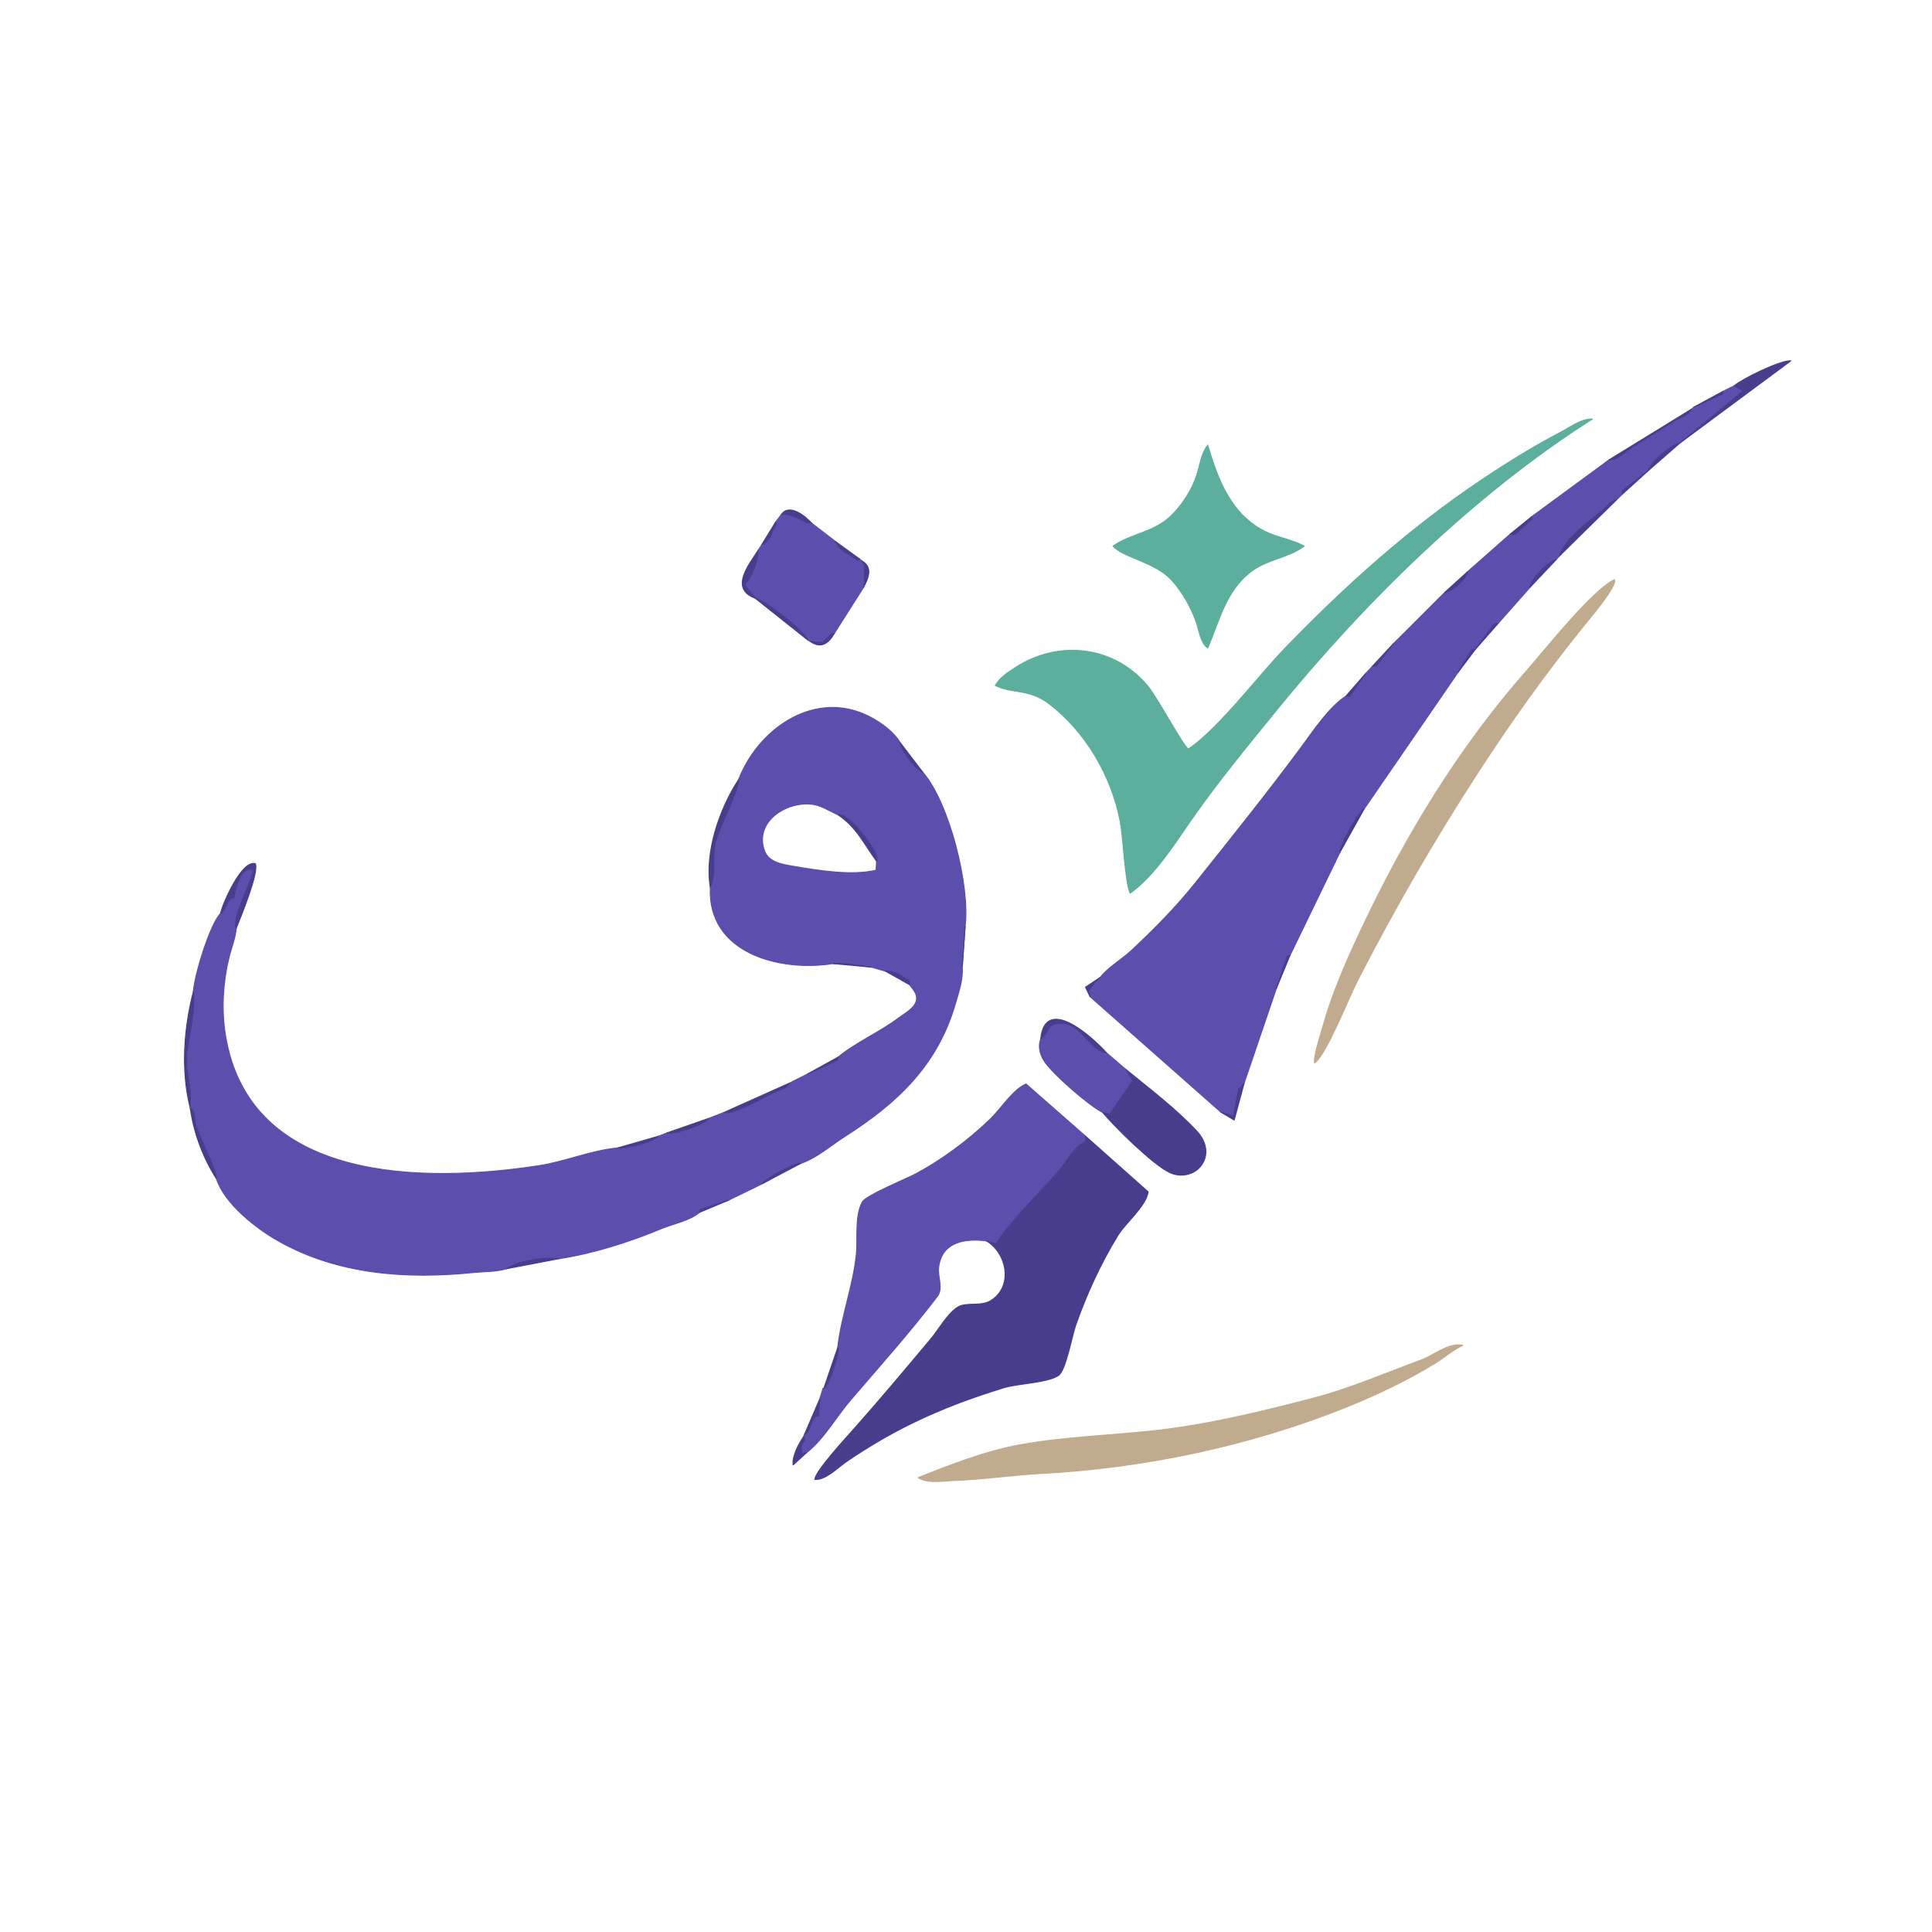
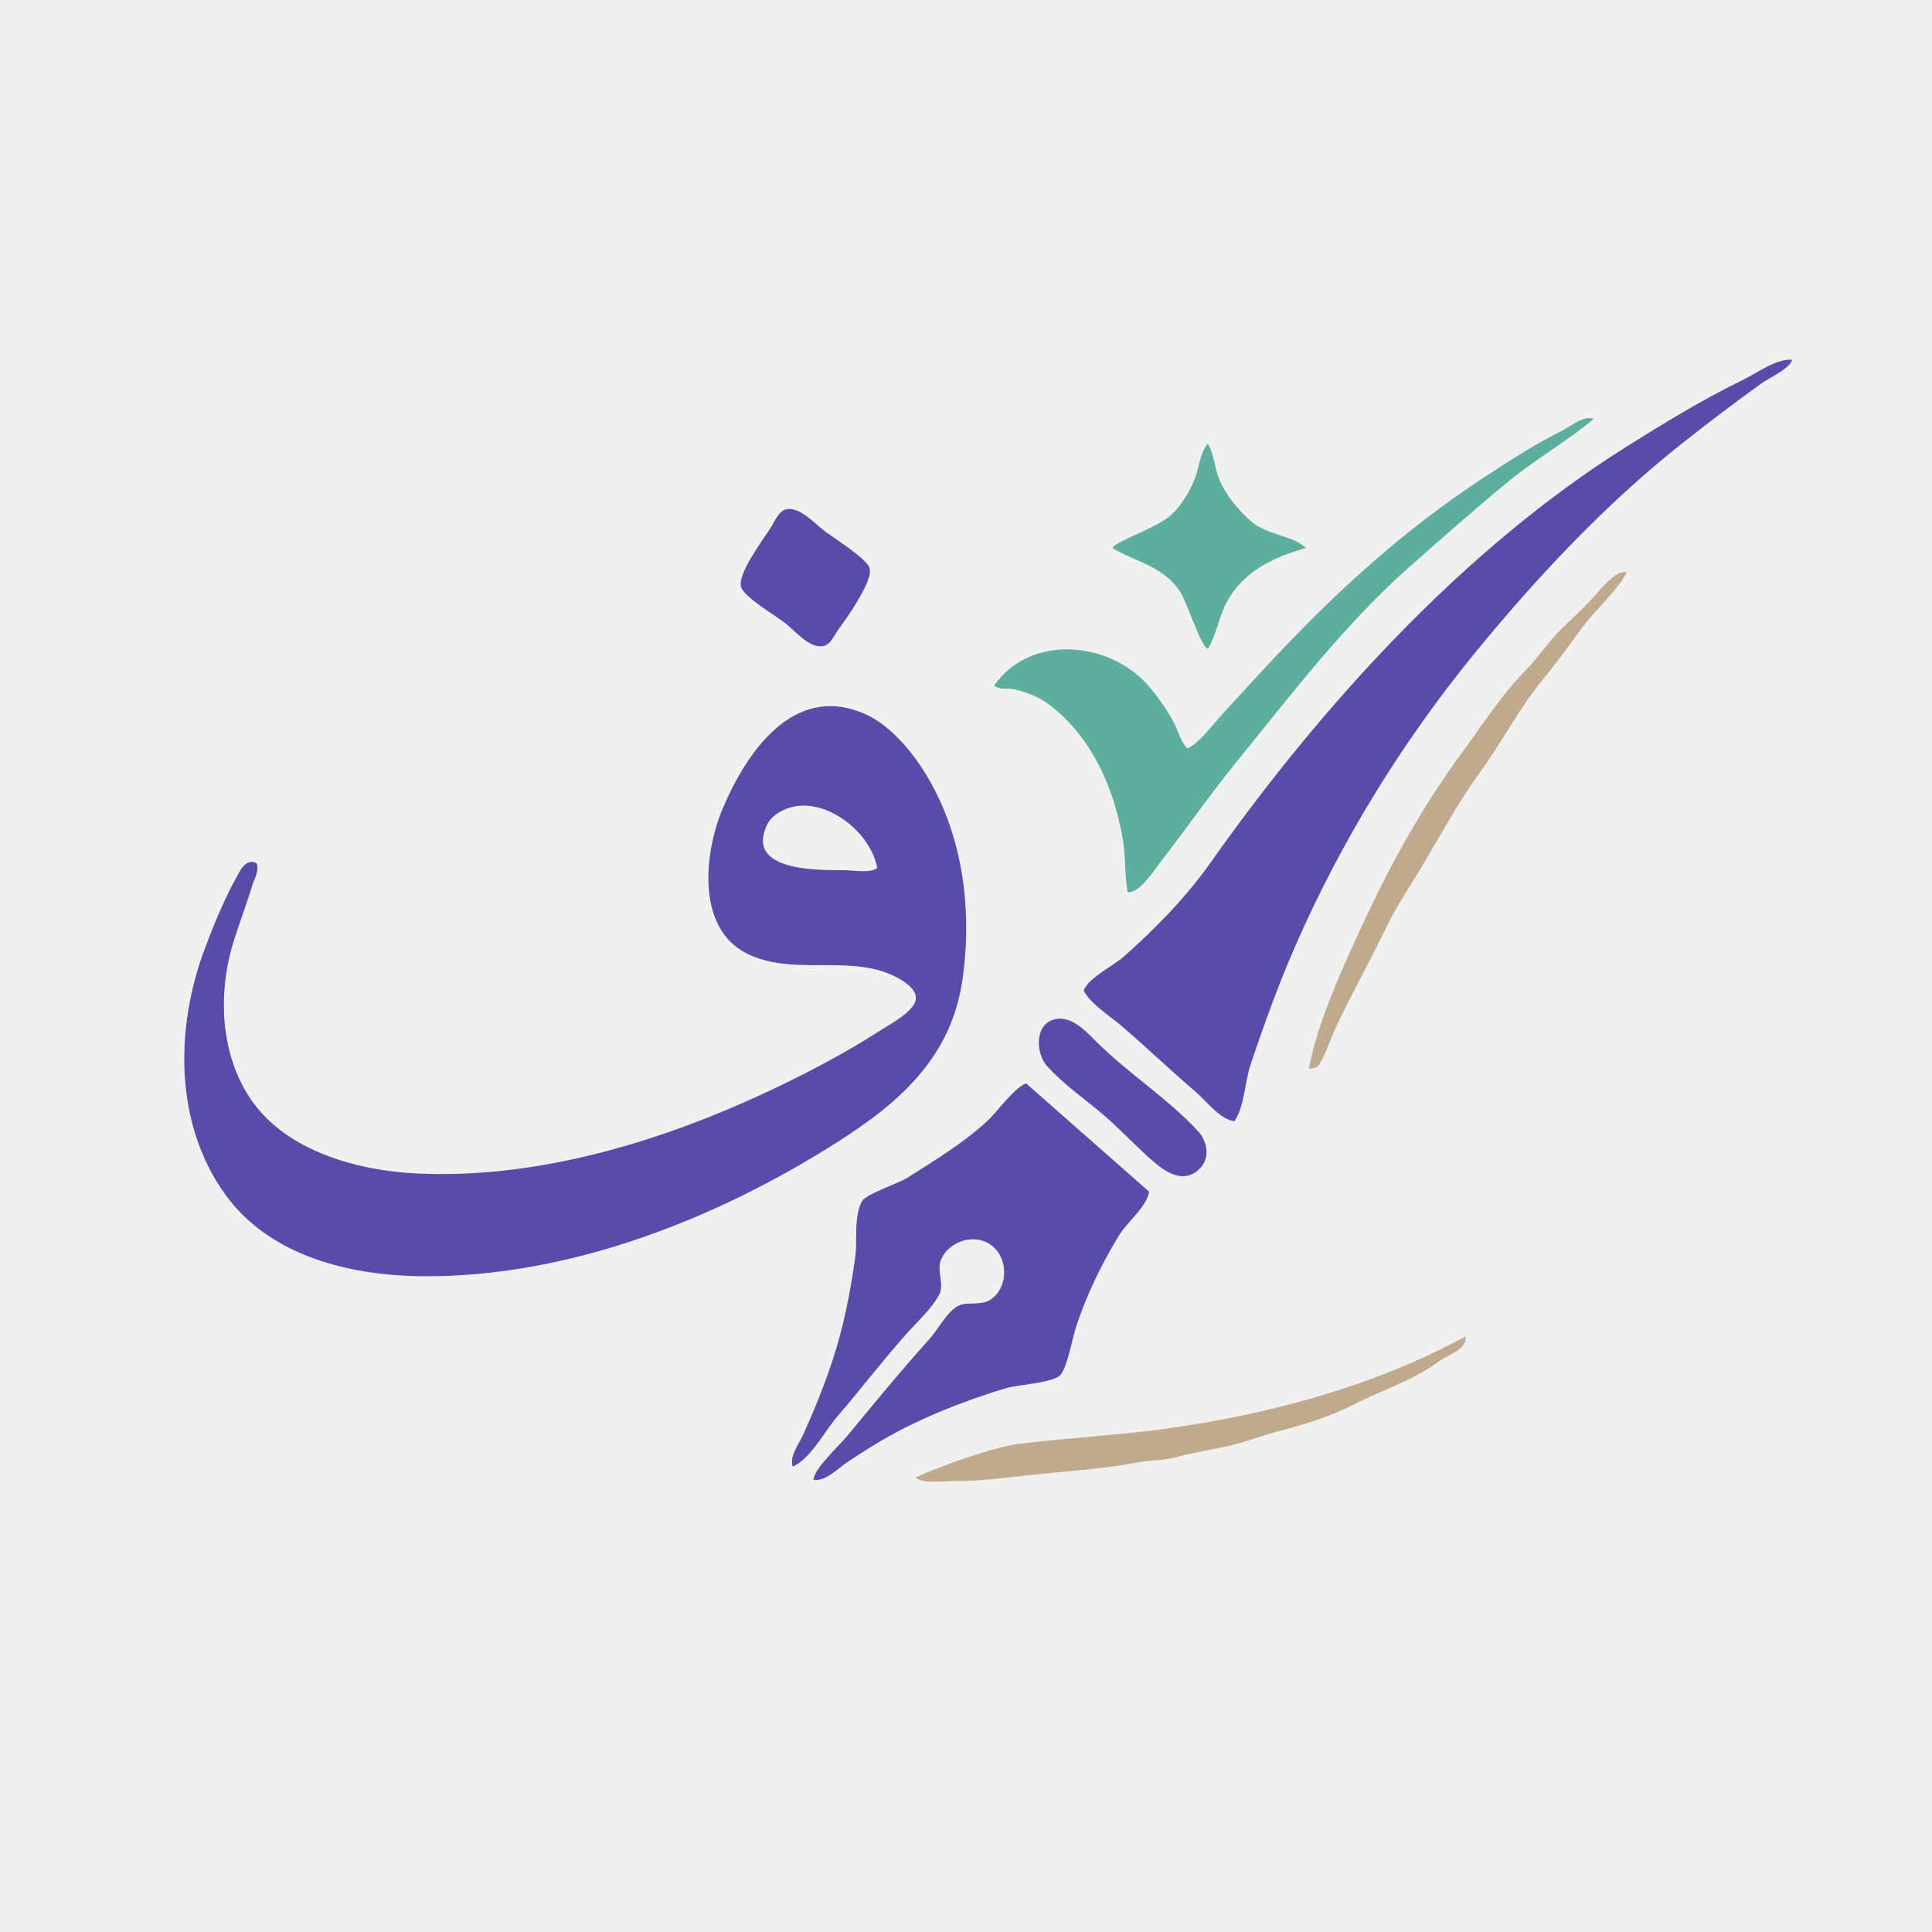
<svg xmlns="http://www.w3.org/2000/svg" viewBox="0 0 500 500" width="500" height="500">
-   <path d="M0.11 0.11C166.7 0.11 333.3 0.11 499.89 0.11C499.89 166.7 499.89 333.3 499.89 499.89C333.3 499.89 166.7 499.89 0.11 499.89C0.11 333.3 0.11 166.7 0.11 0.11ZM448.83 99.83C447.85 100.32 446.87 100.81 445.88 101.3C443.38 102.65 440.88 104 438.38 105.35C438.16 105.53 437.95 105.71 437.73 105.9C430.63 110.27 423.52 114.64 416.41 119.01C409.72 123.92 403.04 128.84 396.35 133.75C394.52 135.23 392.7 136.72 390.87 138.2C387.18 141.45 383.49 144.7 379.8 147.96C377.85 149.73 375.9 151.5 373.95 153.27C369.49 157.72 365.02 162.17 360.56 166.63C358.77 168.55 356.98 170.48 355.19 172.41C354.56 173.09 353.93 173.77 353.3 174.45C351.64 176.35 349.98 178.25 348.33 180.15C343.92 182.98 339.78 189.3 336.66 193.51C327.92 205.29 318.6 216.91 309.46 228.37C304.39 234.72 298.73 240.46 292.79 246C290.33 248.3 286.76 250.34 284.76 252.93C283.48 253.78 282.2 254.63 280.92 255.48C281.32 256.3 281.72 257.11 282.11 257.93C293.4 267.9 304.68 277.87 315.97 287.83C317.11 288.51 318.26 289.19 319.41 289.87C320.26 286.7 321.11 283.53 321.97 280.37C324.76 272.17 327.55 263.97 330.33 255.78C331.51 252.94 332.68 250.09 333.86 247.25C338.16 238.37 342.46 229.49 346.76 220.61C348.85 216.86 350.95 213.11 353.04 209.36C361.14 197.58 369.24 185.79 377.34 174C378.82 172.03 380.3 170.06 381.79 168.09C383.76 165.84 385.74 163.6 387.71 161.35C390.47 158.23 393.22 155.11 395.98 151.99C398.23 149.61 400.48 147.23 402.73 144.85C403.04 144.51 403.34 144.17 403.65 143.82C408.54 139.01 413.42 134.21 418.31 129.4C418.82 128.9 419.32 128.41 419.83 127.92C422.04 125.91 424.25 123.91 426.45 121.91C429.22 119.49 431.99 117.08 434.76 114.66C444.33 107.57 453.9 100.47 463.47 93.38C460.84 93.17 451.01 97.98 448.83 99.83ZM412.1 108.45C409.37 108.3 406.58 110.44 404.18 111.7C397.1 115.4 390.3 119.6 383.65 124.04C364.86 136.61 348.15 151.62 332.47 167.85C325.7 174.86 315.03 188.96 307.52 193.84C306.2 193.02 299.45 180.45 297.07 177.58C288.44 167.16 274.1 165.49 262.89 172.69C260.84 174.01 258.85 175.26 257.58 177.4C262.02 179.63 266.22 178.11 271.51 182.14C280.99 189.37 287.65 200.85 289.9 212.57C290.74 216.97 291.12 228.13 292.47 231.16C298.69 226.75 303.76 218.75 308.12 212.46C315 202.54 322.85 193.03 330.47 183.67C353.24 155.69 381.61 127.8 412.1 108.45ZM312.56 115.2C310.91 117.27 310.55 120.27 309.77 122.76C308.6 126.54 306.12 130.44 303.33 133.24C298.67 137.91 292.86 137.97 288.05 141.32C290.55 144.3 299.11 145.44 303.37 150.29C306.03 153.32 308.24 157.16 309.57 160.97C310.28 162.99 310.72 166.56 312.56 167.66C315.65 160.59 317.15 153.12 323.61 148.04C327.78 144.76 333.49 144.4 337.51 141.32C334.4 139.62 330.74 139.16 327.5 137.58C318.58 133.21 315.17 124.05 312.56 115.2ZM202.23 133.14C201.73 133.8 201.22 134.45 200.72 135.11C199.55 137.03 198.37 138.96 197.19 140.88C196.86 141.41 196.52 141.93 196.18 142.45C193.74 146.27 188.77 152.33 195.44 154.82C200 158.45 204.57 162.07 209.13 165.7C209.28 165.77 209.43 165.84 209.57 165.92C212.36 167.98 214.4 166.6 215.92 163.93C218.43 159.97 220.94 156.02 223.45 152.07C224.72 149.7 226.01 146.79 223.03 145.15C222.84 144.99 222.65 144.83 222.47 144.67C220.37 143.15 218.28 141.63 216.19 140.11C214.16 138.55 212.13 136.99 210.1 135.43C208.42 133.58 204.28 130.18 202.23 133.14ZM417.81 150C412.08 152.73 399.92 168.09 395.18 173.48C377.4 193.67 363.51 216.65 352.1 240.89C348.34 248.87 344.65 257.34 342.29 265.85C341.62 268.25 339.92 273.4 340.18 275.11C343.16 273.24 348.94 258.45 351.32 253.81C360.73 235.44 371.03 217.61 382.25 200.29C390.73 187.2 399.82 174.44 409.59 162.32C411.21 160.31 418.73 151.56 417.81 150ZM191.14 201.78C186.22 209.23 182.28 220.68 183.83 229.66C183.05 246.8 201.95 251.55 215.53 249.38C218.85 249.68 222.17 249.99 225.49 250.29C226.72 250.64 227.94 250.99 229.16 251.34C231.25 252.51 233.34 253.68 235.42 254.86C236.29 256.15 237.49 257.14 237.15 258.9C236.75 260.93 234.11 262.29 232.59 263.43C227.66 267.14 221.57 269.73 216.89 273.58C214.29 275.02 211.68 276.46 209.08 277.9C207.5 278.7 205.91 279.5 204.33 280.3C198.63 282.85 192.93 285.41 187.22 287.96C185.94 288.46 184.66 288.96 183.37 289.45C179.78 290.7 176.19 291.95 172.6 293.2C171.84 293.49 171.08 293.78 170.32 294.07C166.82 295.08 163.32 296.09 159.83 297.09C153.04 297.7 146.31 300.62 139.5 301.67C109.61 306.26 64.3 306.17 58.3 267.58C57.31 261.21 57.71 254.19 59.24 247.93C59.86 245.38 60.94 242.79 61.16 240.18C62.31 237.27 67.08 225.81 66.09 223.52C62.63 222.47 57.79 233.39 57.06 236.41C54.3 239.25 50.28 252.54 50.05 256.61C47.61 265.94 46.81 276.92 49.13 286.35C49.17 286.49 49.2 286.62 49.23 286.76C50.13 293.13 52.51 299.62 56 305.03C58.11 311.58 66.41 318.02 72.19 321.25C87.64 329.91 105.25 331.08 122.6 329.33C125.42 329.04 128.33 329.18 131.05 328.36C135.6 327.48 140.16 326.61 144.71 325.74C153.55 324.42 162.91 321.41 171.16 317.98C174.27 316.69 178.49 315.95 181.03 313.76C183.53 312.72 186.02 311.67 188.52 310.63C191.44 309.21 194.37 307.78 197.29 306.35C200.62 304.59 203.96 302.83 207.29 301.06C211.31 299.75 215.03 296.43 218.59 294.16C232.2 285.5 242.64 275.7 247.26 259.76C248.18 256.57 249.27 253.54 249.04 250.16C249.28 246.68 249.52 243.2 249.77 239.73C251.11 229.52 245.72 207.76 238.84 199.87C236.9 197.33 234.95 194.78 233.01 192.24C231 188.94 226.84 186.12 223.32 184.67C209.8 179.1 196.06 189.03 191.14 201.78ZM216.89 210.88C221.71 214.09 223.62 218.48 226.87 222.89C226.82 223.67 226.76 224.44 226.71 225.22C220.14 226.71 211.81 225.27 205.25 224.18C202.54 223.72 198.95 223.2 197.87 220.21C195.1 212.6 203.61 207.27 210.27 208.16C212.65 208.48 214.76 209.96 216.89 210.88ZM269.33 268.87C268.62 270.72 269.1 272.7 270.1 274.39C271.98 277.58 282 286.3 285.33 287.86C288.68 291.83 298.23 301.29 302.71 303.45C305.48 304.79 309.12 304.1 310.94 301.55C313.03 298.62 312.03 295.18 309.76 292.76C304.35 286.96 297.54 281.79 291.38 276.77C289.7 275.33 288.01 273.88 286.33 272.44C283.11 268.79 270.54 257.18 269.33 268.87ZM216.8 348.77C215.6 352.3 214.39 355.83 213.19 359.36C213.13 359.33 213.07 359.31 213.01 359.28C212.72 360.2 212.44 361.13 212.15 362.05C210.83 365.11 209.52 368.17 208.2 371.23C208.15 371.38 208.1 371.53 208.05 371.67C206.69 373.69 205.02 376.72 205.25 379.13C206.41 378.07 207.56 377.02 208.72 375.97C213.09 372.61 216.5 366.58 220.11 362.36C227.65 353.56 235.56 344.73 242.58 335.52C244.15 333.46 242.66 330.47 242.92 328.08C243.65 321.35 249.78 320.43 255.3 321.15C260.56 324.28 262.33 332.88 256.45 336.58C253.8 338.26 249.97 336.85 247.73 338.36C245.05 340.16 242.92 344.1 240.86 346.56C234.35 354.31 227.81 362.14 221.08 369.71C219.36 371.64 210.67 381.09 210.9 382.88C213.69 383.07 216.83 379.8 219.1 378.24C224.5 374.55 230.22 371.17 236.1 368.3C243.81 364.54 251.65 361.64 259.82 359.14C263.45 358.03 271.15 357.89 273.97 355.94C275.84 354.64 277.46 345.63 278.38 343.01C281.2 334.94 284.85 326.99 289.33 319.7C291.39 316.37 296.56 312.22 297.15 308.45C291.75 303.65 286.35 298.85 280.95 294.05C275.81 289.54 270.67 285.04 265.53 280.53C262.05 282.04 258.98 287.05 256.17 289.73C250.59 295.08 243.76 300.2 236.94 303.82C234.52 305.1 224.12 309.33 223.16 311.08C221.16 314.71 222.02 320.65 221.61 324.66C220.78 332.83 217.67 340.73 216.8 348.77ZM378.58 348.17C374.97 347.36 371.11 350.74 367.75 351.98C358.48 355.39 349.38 359.38 339.76 361.88C327.69 365.01 315.36 368.06 302.95 369.74C289.95 371.5 276.59 371.59 263.71 373.97C254.89 375.61 245.91 379.09 237.61 382.42C240.04 384.03 243.95 383.26 246.8 383.16C254.45 382.89 262.02 381.73 269.63 381.33C296.25 379.91 323.95 374.07 348.72 364.04C356.56 360.86 364.41 357.13 371.62 352.67C373.97 351.21 376.08 349.35 378.58 348.17Z" fill="#ffffff" fill-rule="evenodd" stroke="#ffffff" stroke-width="0.25" stroke-linejoin="round" />
-   <path d="M448.83 99.83C449.6 100.26 450.37 100.7 451.14 101.14C445.68 105.65 440.22 110.16 434.76 114.66C432.38 115.1 427.16 119.62 426.45 121.91C424.26 123.59 422.06 125.26 419.86 126.94C419.85 127.27 419.84 127.59 419.83 127.92C419.32 128.41 418.82 128.9 418.31 129.4C416.67 129.52 415.87 131.15 414.6 132.18C411.3 134.85 404.81 139.6 403.65 143.82C403.34 144.17 403.04 144.51 402.73 144.85C400.73 145.17 396 150 395.98 151.99C393.22 155.11 390.47 158.23 387.71 161.35C387.39 161.37 387.08 161.39 386.76 161.42C385.1 163.64 383.44 165.86 381.79 168.09C381.47 168.15 381.14 168.21 380.82 168.26C379.66 170.18 378.5 172.09 377.34 174C369.24 185.79 361.14 197.58 353.04 209.36C351.64 209.82 346.62 219.01 346.76 220.61C342.46 229.49 338.16 238.37 333.86 247.25C333.61 247.33 333.36 247.41 333.11 247.49C332.18 250.25 331.26 253.01 330.33 255.78C327.55 263.97 324.76 272.17 321.97 280.37C321.49 280.9 321.02 281.43 320.55 281.96C320.09 284.25 319.63 286.53 319.18 288.81C318.11 288.49 317.04 288.16 315.97 287.83C304.68 277.87 293.4 267.9 282.11 257.93C281.99 257.42 281.86 256.91 281.74 256.39C282.27 255.71 282.8 255.02 283.33 254.34C283.81 253.87 284.29 253.4 284.76 252.93C286.76 250.34 290.33 248.3 292.79 246C298.73 240.46 304.39 234.72 309.46 228.37C318.6 216.91 327.92 205.29 336.66 193.51C339.78 189.3 343.92 182.98 348.33 180.15C348.66 180.15 348.99 180.14 349.32 180.14C350.64 178.24 351.97 176.34 353.3 174.45C353.93 173.77 354.56 173.09 355.19 172.41C355.51 172.4 355.84 172.39 356.16 172.37C357.63 170.46 359.09 168.54 360.56 166.63C365.02 162.17 369.49 157.72 373.95 153.27C375.84 153.09 379.51 149.91 379.8 147.96C383.49 144.7 387.18 141.45 390.87 138.2C391.25 138.25 391.63 138.3 392.01 138.36C393.53 136.99 395.05 135.62 396.58 134.25C396.5 134.08 396.43 133.92 396.35 133.75C403.04 128.84 409.72 123.92 416.41 119.01C418.52 119.17 420.62 116.9 422.39 115.77C426.02 113.44 429.72 111.24 433.35 108.92C434.87 107.95 437.04 107.62 437.73 105.9C437.95 105.71 438.16 105.53 438.38 105.35C440.81 104.25 443.23 103.15 445.66 102.05C445.74 101.8 445.81 101.55 445.88 101.3C446.87 100.81 447.85 100.32 448.83 99.83ZM210.1 135.43C212.13 136.99 214.16 138.55 216.19 140.11C216.96 142.45 220.12 143.58 221.92 144.98C222.1 144.88 222.28 144.77 222.47 144.67C222.65 144.83 222.84 144.99 223.03 145.15C223.26 145.55 223.5 145.95 223.74 146.35C223.74 147.72 223.74 149.09 223.74 150.46C223.65 150.99 223.55 151.53 223.45 152.07C220.94 156.02 218.43 159.97 215.92 163.93C215.71 163.93 215.51 163.93 215.3 163.93C214.54 164.69 213.77 165.45 213.01 166.21C212.4 166.21 211.8 166.21 211.19 166.21C210.65 166.11 210.11 166.01 209.57 165.92C209.43 165.84 209.28 165.77 209.13 165.7C208.54 163.64 197.47 154.96 195.44 154.82C194.52 153.67 193.61 152.52 192.69 151.37C194.52 149.47 196.36 144.91 196.18 142.45C196.52 141.93 196.86 141.41 197.19 140.88C198.69 140.4 199.67 138.74 200 137.21C200.3 136.76 200.61 136.3 200.91 135.84C200.85 135.6 200.79 135.36 200.72 135.11C201.22 134.45 201.73 133.8 202.23 133.14C206.5 132.98 207.13 135.26 210.1 135.43ZM233.01 192.24C233.28 194.41 236.75 198.91 238.84 199.87C245.72 207.76 251.11 229.52 249.77 239.73C249.52 243.2 249.28 246.68 249.04 250.16C249.27 253.54 248.18 256.57 247.26 259.76C242.64 275.7 232.2 285.5 218.59 294.16C215.03 296.43 211.31 299.75 207.29 301.06C205.71 300.97 197.77 305.02 197.29 306.35C194.37 307.78 191.44 309.21 188.52 310.63C186.11 311.43 183.69 312.22 181.28 313.01C181.19 313.26 181.11 313.51 181.03 313.76C178.49 315.95 174.27 316.69 171.16 317.98C162.91 321.41 153.55 324.42 144.71 325.74C141.27 325.22 133.82 326.32 131.05 328.36C128.33 329.18 125.42 329.04 122.6 329.33C105.25 331.08 87.64 329.91 72.19 321.25C66.41 318.02 58.11 311.58 56 305.03C56.14 303.13 51.67 294.24 50.77 291.47C50.25 289.87 50.68 287.66 49.23 286.76C49.2 286.62 49.17 286.49 49.13 286.35C49.88 281.52 47.65 276.83 48.42 271.93C49.05 267.91 50.64 260.44 50.05 256.61C50.28 252.54 54.3 239.25 57.06 236.41C58.51 235.67 58.91 231.95 60.5 232.42C60.96 230.12 62.21 223.91 65.53 225.11C65.21 228.11 59.81 237.91 61.16 240.18C60.94 242.79 59.86 245.38 59.24 247.93C57.71 254.19 57.31 261.21 58.3 267.58C64.3 306.17 109.61 306.26 139.5 301.67C146.31 300.62 153.04 297.7 159.83 297.09C161.74 297.37 169.24 295.59 170.32 294.07C171.08 293.78 171.84 293.49 172.6 293.2C173.93 293.87 182.77 290.97 183.37 289.45C184.66 288.96 185.94 288.46 187.22 287.96C190.19 288.36 197.33 284.17 200.3 282.72C201.62 282.07 203.91 281.62 204.33 280.3C205.91 279.5 207.5 278.7 209.08 277.9C211.61 276.74 214.14 275.59 216.67 274.43C216.74 274.15 216.82 273.86 216.89 273.58C221.57 269.73 227.66 267.14 232.59 263.43C234.11 262.29 236.75 260.93 237.15 258.9C237.49 257.14 236.29 256.15 235.42 254.86C235.41 254.53 235.4 254.21 235.39 253.88C233.48 252.69 231.46 251.11 229.16 251.34C227.94 250.99 226.72 250.64 225.49 250.29C223.16 249.97 220.83 249.64 218.49 249.32C217.5 249.34 216.51 249.36 215.53 249.38C201.95 251.55 183.05 246.8 183.83 229.66C185.34 226.44 184.32 222.07 185.02 218.58C185.82 214.56 191.37 204.46 191.14 201.78C196.06 189.03 209.8 179.1 223.32 184.67C226.84 186.12 231 188.94 233.01 192.24ZM226.87 222.89C228.12 220.92 219.22 209.83 216.89 210.88C214.76 209.96 212.65 208.48 210.27 208.16C203.61 207.27 195.1 212.6 197.87 220.21C198.95 223.2 202.54 223.72 205.25 224.18C211.81 225.27 220.14 226.71 226.71 225.22C226.76 224.44 226.82 223.67 226.87 222.89ZM286.33 272.44C288.01 273.88 289.7 275.33 291.38 276.77C291.97 277.74 292.56 278.71 293.15 279.68C291.16 282.57 289.18 285.46 287.19 288.36C286.57 288.19 285.95 288.02 285.33 287.86C282 286.3 271.98 277.58 270.1 274.39C269.1 272.7 268.62 270.72 269.33 268.87C271.17 267.9 270.69 265.46 273.37 264.93C279.51 263.7 281.89 272.05 286.33 272.44ZM280.95 294.05C280.99 294.5 281.02 294.95 281.05 295.4C278.18 296.47 276.56 299.98 274.64 302.27C269.71 308.15 261.72 315.61 257.76 321.92C256.94 321.66 256.12 321.41 255.3 321.15C249.78 320.43 243.65 321.35 242.92 328.08C242.66 330.47 244.15 333.46 242.58 335.52C235.56 344.73 227.65 353.56 220.11 362.36C216.5 366.58 213.09 372.61 208.72 375.97C208.32 376.07 207.93 376.16 207.53 376.26C207.46 375.57 207.38 374.89 207.31 374.2C207.61 373.74 207.91 373.29 208.22 372.83C208.16 372.45 208.11 372.06 208.05 371.67C208.1 371.53 208.15 371.38 208.2 371.23C210 370.56 209.85 366.31 211.87 366.44C211.96 364.98 212.06 363.52 212.15 362.05C212.44 361.13 212.72 360.2 213.01 359.28C213.07 359.31 213.13 359.33 213.19 359.36C214.6 358.44 217.46 349.97 216.8 348.77C217.67 340.73 220.78 332.83 221.61 324.66C222.02 320.65 221.16 314.71 223.16 311.08C224.12 309.33 234.52 305.1 236.94 303.82C243.76 300.2 250.59 295.08 256.17 289.73C258.98 287.05 262.05 282.04 265.53 280.53C270.67 285.04 275.81 289.54 280.95 294.05Z" fill="#5c4ead" fill-rule="evenodd" stroke="#5c4ead" stroke-width="0.25" stroke-linejoin="round" />
-   <path d="M412.1 108.45C381.61 127.8 353.24 155.69 330.47 183.67C322.85 193.03 315 202.54 308.12 212.46C303.76 218.75 298.69 226.75 292.47 231.16C291.12 228.13 290.74 216.97 289.9 212.57C287.65 200.85 280.99 189.37 271.51 182.14C266.22 178.11 262.02 179.63 257.58 177.4C258.85 175.26 260.84 174.01 262.89 172.69C274.1 165.49 288.44 167.16 297.07 177.58C299.45 180.45 306.2 193.02 307.52 193.84C315.03 188.96 325.7 174.86 332.47 167.85C348.15 151.62 364.86 136.61 383.65 124.04C390.3 119.6 397.1 115.4 404.18 111.7C406.58 110.44 409.37 108.3 412.1 108.45ZM312.56 115.2C315.17 124.05 318.58 133.21 327.5 137.58C330.74 139.16 334.4 139.62 337.51 141.32C333.49 144.4 327.78 144.76 323.61 148.04C317.15 153.12 315.65 160.59 312.56 167.66C310.72 166.56 310.28 162.99 309.57 160.97C308.24 157.16 306.03 153.32 303.37 150.29C299.11 145.44 290.55 144.3 288.05 141.32C292.86 137.97 298.67 137.91 303.33 133.24C306.12 130.44 308.6 126.54 309.77 122.76C310.55 120.27 310.91 117.27 312.56 115.2Z" fill="#5cae9d" fill-rule="evenodd" stroke="#5cae9d" stroke-width="0.25" stroke-linejoin="round" />
-   <path d="M434.76 114.66C440.22 110.16 445.68 105.65 451.14 101.14C450.37 100.7 449.6 100.26 448.83 99.83C451.01 97.98 460.84 93.17 463.47 93.38C453.9 100.47 444.33 107.57 434.76 114.66ZM445.88 101.3C445.81 101.55 445.74 101.8 445.66 102.05C443.23 103.15 440.81 104.25 438.38 105.35C440.88 104 443.38 102.65 445.88 101.3ZM437.73 105.9C437.04 107.62 434.87 107.95 433.35 108.92C429.72 111.24 426.02 113.44 422.39 115.77C420.62 116.9 418.52 119.17 416.41 119.01C423.52 114.64 430.63 110.27 437.73 105.9ZM434.76 114.66C431.99 117.08 429.22 119.49 426.45 121.91C427.16 119.62 432.38 115.1 434.76 114.66ZM426.45 121.91C424.25 123.91 422.04 125.91 419.83 127.92C419.84 127.59 419.85 127.27 419.86 126.94C422.06 125.26 424.26 123.59 426.45 121.91ZM418.31 129.4C413.42 134.21 408.54 139.01 403.65 143.82C404.81 139.6 411.3 134.85 414.6 132.18C415.87 131.15 416.67 129.52 418.31 129.4ZM210.1 135.43C207.13 135.26 206.5 132.98 202.23 133.14C204.28 130.18 208.42 133.58 210.1 135.43ZM396.35 133.75C396.43 133.92 396.5 134.08 396.58 134.25C395.05 135.62 393.53 136.99 392.01 138.36C391.63 138.3 391.25 138.25 390.87 138.2C392.7 136.72 394.52 135.23 396.35 133.75ZM200.72 135.11C200.79 135.36 200.85 135.6 200.91 135.84C200.61 136.3 200.3 136.76 200 137.21C199.67 138.74 198.69 140.4 197.19 140.88C198.37 138.96 199.55 137.03 200.72 135.11ZM216.19 140.11C218.28 141.63 220.37 143.15 222.47 144.67C222.28 144.77 222.1 144.88 221.92 144.98C220.12 143.58 216.96 142.45 216.19 140.11ZM196.18 142.45C196.36 144.91 194.52 149.47 192.69 151.37C193.61 152.52 194.52 153.67 195.44 154.82C188.77 152.33 193.74 146.27 196.18 142.45ZM402.73 144.85C400.48 147.23 398.23 149.61 395.98 151.99C396 150 400.73 145.17 402.73 144.85ZM223.03 145.15C226.01 146.79 224.72 149.7 223.45 152.07C223.55 151.53 223.65 150.99 223.74 150.46C223.74 149.09 223.74 147.72 223.74 146.35C223.5 145.95 223.26 145.55 223.03 145.15ZM379.8 147.96C379.51 149.91 375.84 153.09 373.95 153.27C375.9 151.5 377.85 149.73 379.8 147.96ZM195.44 154.82C197.47 154.96 208.54 163.64 209.13 165.7C204.57 162.07 200 158.45 195.44 154.82ZM387.71 161.35C385.74 163.6 383.76 165.84 381.79 168.09C383.44 165.86 385.1 163.64 386.76 161.42C387.08 161.39 387.39 161.37 387.71 161.35ZM215.92 163.93C214.4 166.6 212.36 167.98 209.57 165.92C210.11 166.01 210.65 166.11 211.19 166.21C211.8 166.21 212.4 166.21 213.01 166.21C213.77 165.45 214.54 164.69 215.3 163.93C215.51 163.93 215.71 163.93 215.92 163.93ZM360.56 166.63C359.09 168.54 357.63 170.46 356.16 172.37C355.84 172.39 355.51 172.4 355.19 172.41C356.98 170.48 358.77 168.55 360.56 166.63ZM381.79 168.09C380.3 170.06 378.82 172.03 377.34 174C378.5 172.09 379.66 170.18 380.82 168.26C381.14 168.21 381.47 168.15 381.79 168.09ZM353.3 174.45C351.97 176.34 350.64 178.24 349.32 180.14C348.99 180.14 348.66 180.15 348.33 180.15C349.98 178.25 351.64 176.35 353.3 174.45ZM233.01 192.24C234.95 194.78 236.9 197.33 238.84 199.87C236.75 198.91 233.28 194.41 233.01 192.24ZM191.14 201.78C191.37 204.46 185.82 214.56 185.02 218.58C184.32 222.07 185.34 226.44 183.83 229.66C182.28 220.68 186.22 209.23 191.14 201.78ZM353.04 209.36C350.95 213.11 348.85 216.86 346.76 220.61C346.62 219.01 351.64 209.82 353.04 209.36ZM226.87 222.89C223.62 218.48 221.71 214.09 216.89 210.88C219.22 209.83 228.12 220.92 226.87 222.89ZM61.16 240.18C59.81 237.91 65.21 228.11 65.53 225.11C62.21 223.91 60.96 230.12 60.5 232.42C58.91 231.95 58.51 235.67 57.06 236.41C57.79 233.39 62.63 222.47 66.09 223.52C67.08 225.81 62.31 237.27 61.16 240.18ZM249.77 239.73C249.52 243.2 249.28 246.68 249.04 250.16C249.28 246.68 249.52 243.2 249.77 239.73ZM333.86 247.25C332.68 250.09 331.51 252.94 330.33 255.78C331.26 253.01 332.18 250.25 333.11 247.49C333.36 247.41 333.61 247.33 333.86 247.25ZM225.49 250.29C222.17 249.99 218.85 249.68 215.53 249.38C216.51 249.36 217.5 249.34 218.49 249.32C220.83 249.64 223.16 249.97 225.49 250.29ZM229.16 251.34C231.46 251.11 233.48 252.69 235.39 253.88C235.4 254.21 235.41 254.53 235.42 254.86C233.34 253.68 231.25 252.51 229.16 251.34ZM284.76 252.93C284.29 253.4 283.81 253.87 283.33 254.34C282.8 255.02 282.27 255.71 281.74 256.39C281.86 256.91 281.99 257.42 282.11 257.93C281.72 257.11 281.32 256.3 280.92 255.48C282.2 254.63 283.48 253.78 284.76 252.93ZM50.05 256.61C50.64 260.44 49.05 267.91 48.42 271.93C47.65 276.83 49.88 281.52 49.13 286.35C46.81 276.92 47.61 265.94 50.05 256.61ZM286.33 272.44C281.89 272.05 279.51 263.7 273.37 264.93C270.69 265.46 271.17 267.9 269.33 268.87C270.54 257.18 283.11 268.79 286.33 272.44ZM216.89 273.58C216.82 273.86 216.74 274.15 216.67 274.43C214.14 275.59 211.61 276.74 209.08 277.9C211.68 276.46 214.29 275.02 216.89 273.58ZM291.38 276.77C297.54 281.79 304.35 286.96 309.76 292.76C312.03 295.18 313.03 298.62 310.94 301.55C309.12 304.1 305.48 304.79 302.71 303.45C298.23 301.29 288.68 291.83 285.33 287.86C285.95 288.02 286.57 288.19 287.19 288.36C289.18 285.46 291.16 282.57 293.15 279.68C292.56 278.71 291.97 277.74 291.38 276.77ZM204.33 280.3C203.91 281.62 201.62 282.07 200.3 282.72C197.33 284.17 190.19 288.36 187.22 287.96C192.93 285.41 198.63 282.85 204.33 280.3ZM321.97 280.37C321.11 283.53 320.26 286.7 319.41 289.87C318.26 289.19 317.11 288.51 315.97 287.83C317.04 288.16 318.11 288.49 319.18 288.81C319.63 286.53 320.09 284.25 320.55 281.96C321.02 281.43 321.49 280.9 321.97 280.37ZM49.23 286.76C50.68 287.66 50.25 289.87 50.77 291.47C51.67 294.24 56.14 303.13 56 305.03C52.51 299.62 50.13 293.13 49.23 286.76ZM183.37 289.45C182.77 290.97 173.93 293.87 172.6 293.2C176.19 291.95 179.78 290.7 183.37 289.45ZM170.32 294.07C169.24 295.59 161.74 297.37 159.83 297.09C163.32 296.09 166.82 295.08 170.32 294.07ZM280.95 294.05C286.35 298.85 291.75 303.65 297.15 308.45C296.56 312.22 291.39 316.37 289.33 319.7C284.85 326.99 281.2 334.94 278.38 343.01C277.46 345.63 275.84 354.64 273.97 355.94C271.15 357.89 263.45 358.03 259.82 359.14C251.65 361.64 243.81 364.54 236.1 368.3C230.22 371.17 224.5 374.55 219.1 378.24C216.83 379.8 213.69 383.07 210.9 382.88C210.67 381.09 219.36 371.64 221.08 369.71C227.81 362.14 234.35 354.31 240.86 346.56C242.92 344.1 245.05 340.16 247.73 338.36C249.97 336.85 253.8 338.26 256.45 336.58C262.33 332.88 260.56 324.28 255.3 321.15C256.12 321.41 256.94 321.66 257.76 321.92C261.72 315.61 269.71 308.15 274.64 302.27C276.56 299.98 278.18 296.47 281.05 295.4C281.02 294.95 280.99 294.5 280.95 294.05ZM207.29 301.06C203.96 302.83 200.62 304.59 197.29 306.35C197.77 305.02 205.71 300.97 207.29 301.06ZM188.52 310.63C186.02 311.67 183.53 312.72 181.03 313.76C181.11 313.51 181.19 313.26 181.28 313.01C183.69 312.22 186.11 311.43 188.52 310.63ZM144.71 325.74C140.16 326.61 135.6 327.48 131.05 328.36C133.82 326.32 141.27 325.22 144.71 325.74ZM216.8 348.77C217.46 349.97 214.6 358.44 213.19 359.36C214.39 355.83 215.6 352.3 216.8 348.77ZM212.15 362.05C212.06 363.52 211.96 364.98 211.87 366.44C209.85 366.31 210 370.56 208.2 371.23C209.52 368.17 210.83 365.11 212.15 362.05ZM208.05 371.67C208.11 372.06 208.16 372.45 208.22 372.83C207.91 373.29 207.61 373.74 207.31 374.2C207.38 374.89 207.46 375.57 207.53 376.26C207.93 376.16 208.32 376.07 208.72 375.97C207.56 377.02 206.41 378.07 205.25 379.13C205.02 376.72 206.69 373.69 208.05 371.67Z" fill="#463e8d" fill-rule="evenodd" stroke="#463e8d" stroke-width="0.25" stroke-linejoin="round" />
-   <path d="M417.81 150C418.73 151.56 411.21 160.31 409.59 162.32C399.82 174.44 390.73 187.2 382.25 200.29C371.03 217.61 360.73 235.44 351.32 253.81C348.94 258.45 343.16 273.24 340.18 275.11C339.92 273.4 341.62 268.25 342.29 265.85C344.65 257.34 348.34 248.87 352.1 240.89C363.51 216.65 377.4 193.67 395.18 173.48C399.92 168.09 412.08 152.73 417.81 150ZM378.58 348.17C376.08 349.35 373.97 351.21 371.62 352.67C364.41 357.13 356.56 360.86 348.72 364.04C323.95 374.07 296.25 379.91 269.63 381.33C262.02 381.73 254.45 382.89 246.8 383.16C243.95 383.26 240.04 384.03 237.61 382.42C245.91 379.09 254.89 375.61 263.71 373.97C276.59 371.59 289.95 371.5 302.95 369.74C315.36 368.06 327.69 365.01 339.76 361.88C349.38 359.38 358.48 355.39 367.75 351.98C371.11 350.74 374.97 347.36 378.58 348.17Z" fill="#c1ab8e" fill-rule="evenodd" stroke="#c1ab8e" stroke-width="0.25" stroke-linejoin="round" />
+   <path d="M463.7 93.22C462.46 95.7 457.89 97.61 455.61 99.25C448.82 104.13 442.16 109.2 435.6 114.37C415.52 130.19 397.45 149.5 381.33 169.25C362.74 192.03 346.95 217.69 335.2 244.57C330.75 254.74 326.97 265.17 323.46 275.7C322.01 280.09 321.95 286.22 319.41 290.03C315.73 289.58 312.07 284.59 309.28 282.24C302.83 276.78 296.67 270.81 290.19 265.29C287.27 262.8 282.39 259.77 280.59 256.35C281.95 253.04 288.09 250.17 290.87 247.71C299.13 240.4 307.08 232.27 313.44 223.25C342.02 182.82 378.81 142.18 420.98 115.72C430.81 109.56 440.69 103.5 451.16 98.42C454.74 96.68 459.7 92.93 463.7 93.22ZM203.07 132.07C206.49 130.68 211.06 135.9 213.6 137.75C215.86 139.39 224.14 144.68 224.9 146.97C226 150.26 218.8 160.19 216.71 163.07C215.82 164.31 214.98 166.49 213.38 166.98C209.79 168.09 205.89 163.17 203.37 161.22C200.89 159.3 193.06 154.65 191.99 152.11C190.62 148.86 197.8 139.48 199.69 136.44C200.52 135.1 201.5 132.71 203.07 132.07ZM66.3 223.52C67.01 225.41 65.77 227.14 65.21 228.98C63.68 234.04 61.75 239 60.2 244.08C56.09 257.62 56.95 273.81 65.46 285.48C74.74 298.2 92.66 303.04 107.52 303.8C139.82 305.46 173.15 295 201.91 281.11C210.61 276.91 219.11 272.41 227.25 267.19C230.08 265.38 234.71 262.97 236.57 260.11C239.38 255.8 231.49 252.23 228.45 251.27C217.18 247.69 204.43 252.02 193.6 246.79C180.16 240.3 182.39 220.58 187.13 209.35C193.24 194.89 205.22 177.14 223.3 184.67C225.98 185.79 228.32 187.42 230.5 189.36C233.59 192.12 236.4 195.59 238.63 199.04C248.91 214.98 251.58 234.61 249.01 253.2C246.21 273.43 232.88 285.14 216.69 295.44C185.51 315.29 147.7 330.21 110.27 330.17C91.3 330.15 70.08 325.3 58.36 309C45.16 290.66 45.43 265.8 53.23 245.27C55.54 239.19 57.96 233.25 61.07 227.52C62.13 225.58 63.71 222.07 66.3 223.52ZM227.17 224.66C225.47 215.16 213.56 205.92 204.2 208.95C201.82 209.72 199.4 211.18 198.31 213.58C192.84 225.63 211.43 225.3 218.49 225.33C220.86 225.34 225.38 226.24 227.17 224.66ZM272.47 264.07C276.98 262.51 280.96 267.02 283.81 269.84C291.97 277.93 302 284.28 309.83 292.68C312.52 295.57 313.22 300.04 309.9 302.83C306.08 306.05 301.76 303.24 298.69 300.6C294.13 296.68 290.06 292.16 285.49 288.29C280.76 284.28 275.14 280.39 271.03 275.77C268.34 272.74 267.77 265.7 272.47 264.07ZM265.53 280.52C276.1 289.83 286.68 299.14 297.25 308.45C296.65 312.25 291.63 316.18 289.57 319.53C285.02 326.93 281.07 335.1 278.36 343.37C277.51 345.95 275.92 354.68 274.06 356.01C271.32 357.95 263.61 358.12 260.04 359.22C251.91 361.71 244.19 364.57 236.47 368.25C230.46 371.11 224.7 374.61 219.18 378.33C216.72 379.98 213.65 383.26 210.67 382.88C210.93 380.04 217.39 374.09 219.39 371.67C226.32 363.28 233.26 354.8 240.56 346.72C242.8 344.25 244.83 340.12 247.63 338.29C250.07 336.69 253.87 338.32 256.63 336.31C261.19 332.98 261.1 325.46 256.61 322.15C252.2 318.9 245.55 321.06 243.45 325.88C242.17 328.81 244.34 332.34 242.96 334.98C241.07 338.61 236.94 342.34 234.22 345.42C228.14 352.29 222.54 359.62 216.56 366.55C213.23 370.42 209.92 377.13 205.25 379.4C204.49 376.77 206.8 373.9 207.88 371.54C210.79 365.16 213.46 358.57 215.65 351.9C218.46 343.32 220.24 334.26 221.46 325.34C222.06 320.95 221.04 315.03 223.14 311.03C224.14 309.12 232.56 306.39 234.85 304.94C241.9 300.47 248.92 296.23 255.2 290.59C258.01 288.07 262.4 281.74 265.53 280.52Z" fill="#594ba9" fill-rule="evenodd" stroke="#594ba9" stroke-width="0.25" stroke-linejoin="round" />
+   <path d="M412.2 108.45C405.31 114.21 397.39 118.71 390.39 124.43C381.7 131.52 373.33 139.01 364.9 146.42C348.12 161.17 334.24 179.47 320.23 196.69C313.3 205.2 307.02 214.27 300.31 222.91C298.45 225.3 295.04 230.82 291.95 230.82C291.15 226.26 291.48 221.44 290.65 216.81C288.32 203.67 282.61 190.69 271.76 182.37C269.12 180.35 265.83 179.04 262.65 178.29C260.83 177.86 258.96 178.54 257.46 177.4C266.88 164.11 286.98 166.15 296.89 177.31C299.57 180.32 302.09 183.96 303.92 187.56C304.91 189.51 305.63 192.45 307.31 193.84C310.32 192.48 313.24 188.47 315.46 186.01C320.95 179.94 326.49 173.92 332.13 167.97C347.47 151.79 364.41 136.67 383.05 124.38C389.92 119.84 396.84 115.32 404.16 111.66C406.43 110.52 409.63 107.73 412.2 108.45ZM312.56 115.05C314.09 117.61 314.23 121.25 315.41 124.06C317.17 128.24 320.13 131.77 323.43 134.79C327.53 138.53 334.65 138.75 337.72 141.78C329.42 144.11 321.76 147.78 317.46 155.59C315.35 159.43 314.73 164.14 312.56 167.75C310.66 166.66 307.49 156.27 305.71 153.4C301.46 146.5 294.43 145.52 288.02 141.78C289.14 140.12 299.7 136.56 303.09 133.45C305.99 130.79 308.59 126.46 309.75 122.72C310.56 120.12 310.81 117.21 312.56 115.05Z" fill="#5cae9d" fill-rule="evenodd" stroke="#5cae9d" stroke-width="0.25" stroke-linejoin="round" />
+   <path d="M420.83 148.17C418.02 153.31 413.02 157.45 409.54 162.11C406.19 166.62 402.89 171.33 399.25 175.7C393.02 183.21 388.69 191.91 383 199.7C377.3 207.52 372.73 216.05 367.74 224.42C364.79 229.36 361.43 234.27 358.92 239.45C354.57 248.44 349.68 257.11 345.46 266.15C344.62 267.92 342.06 275.15 340.81 276C340.41 276.28 339.37 276.29 338.89 276.48C341.13 264.17 348.4 248.67 353.77 237.15C360.78 222.12 368.84 207.96 378.73 194.48C383.91 187.42 388.73 179.88 394.89 173.61C398.03 170.41 400.58 166.51 403.74 163.32C406.9 160.14 410.37 157.1 413.31 153.72C415.01 151.77 418.33 147.78 420.83 148.17ZM379.22 346.03C379.31 349.24 374.84 350.39 372.46 352.15C365.72 357.12 357.6 359.63 350.26 363.4C344.24 366.49 337.31 368.61 330.74 370.31C326.46 371.41 322.36 373.08 318.03 374.07C313.5 375.1 308.74 375.78 304.33 377C301.25 377.85 297.93 377.68 294.79 378.29C286.3 379.91 277.79 380.48 269.18 381.34C261.55 382.11 254.1 383.27 246.35 383.18C243.33 383.15 239.88 383.98 237.14 382.42C243.27 379.6 257.11 374.62 263.7 373.8C276.55 372.19 289.7 371.58 302.51 369.77C328.89 366.05 355.92 358.74 379.22 346.03Z" fill="#c0aa8e" fill-rule="evenodd" stroke="#c0aa8e" stroke-width="0.25" stroke-linejoin="round" />
</svg>
